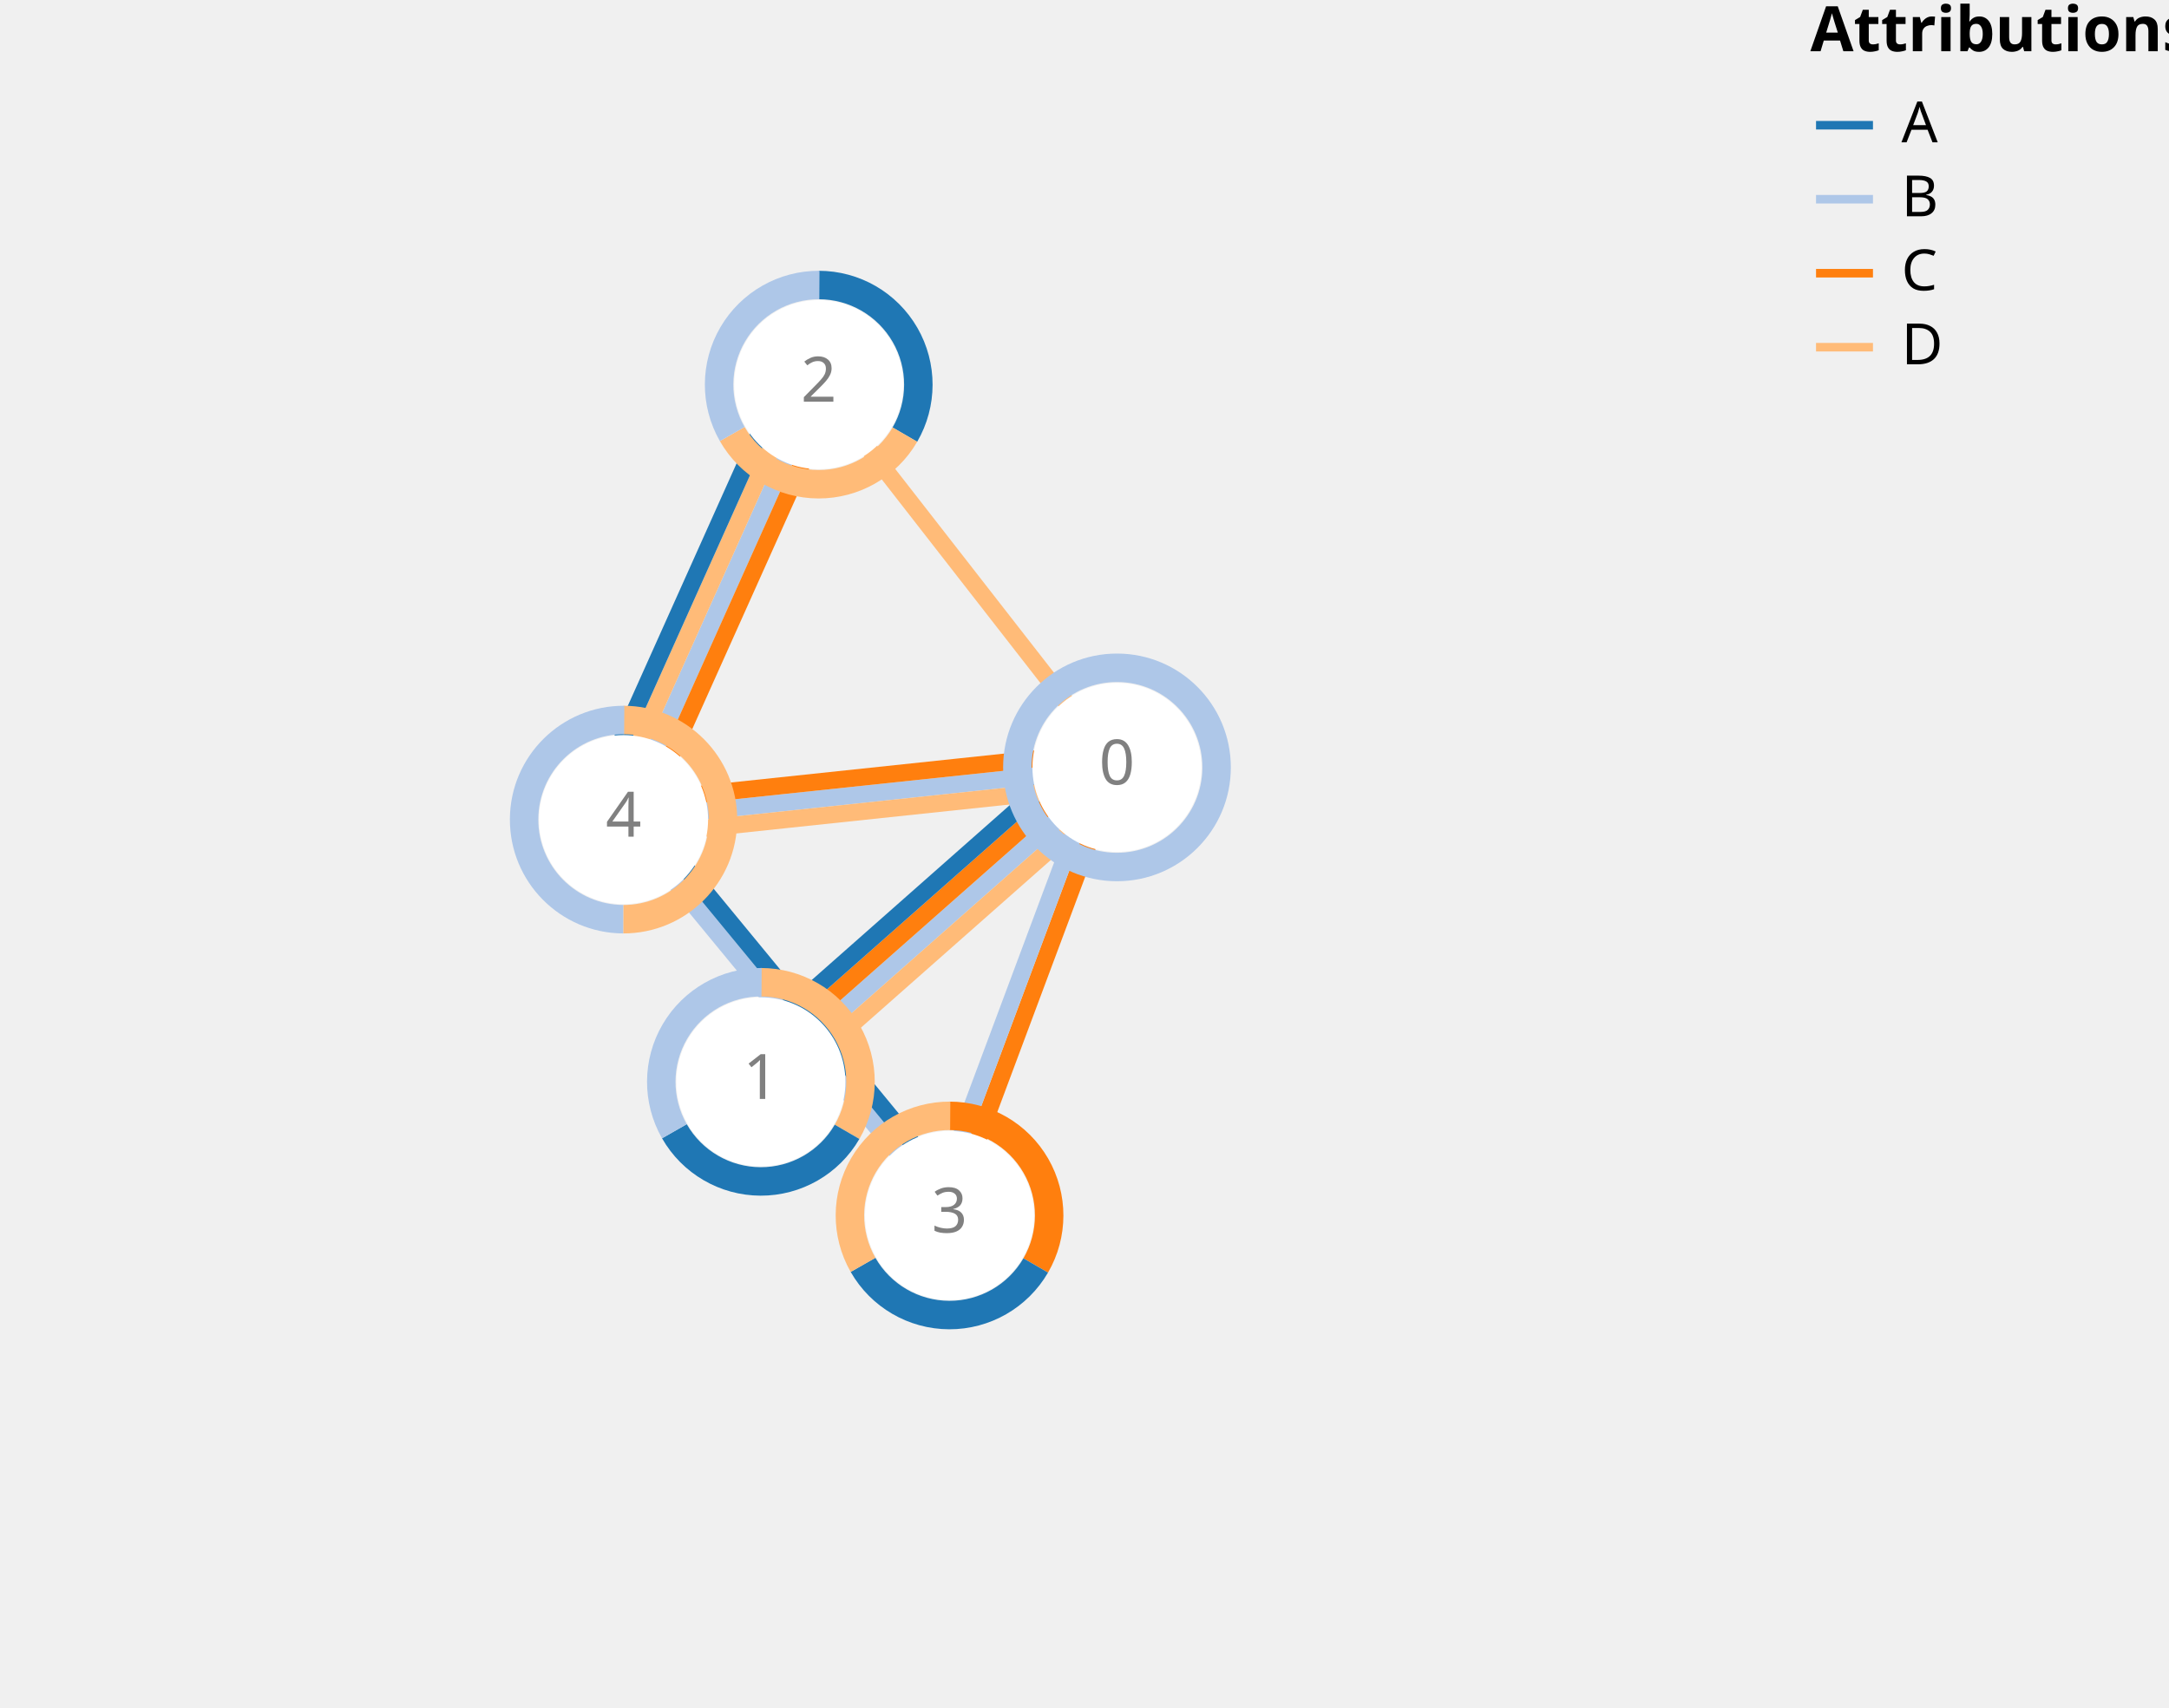
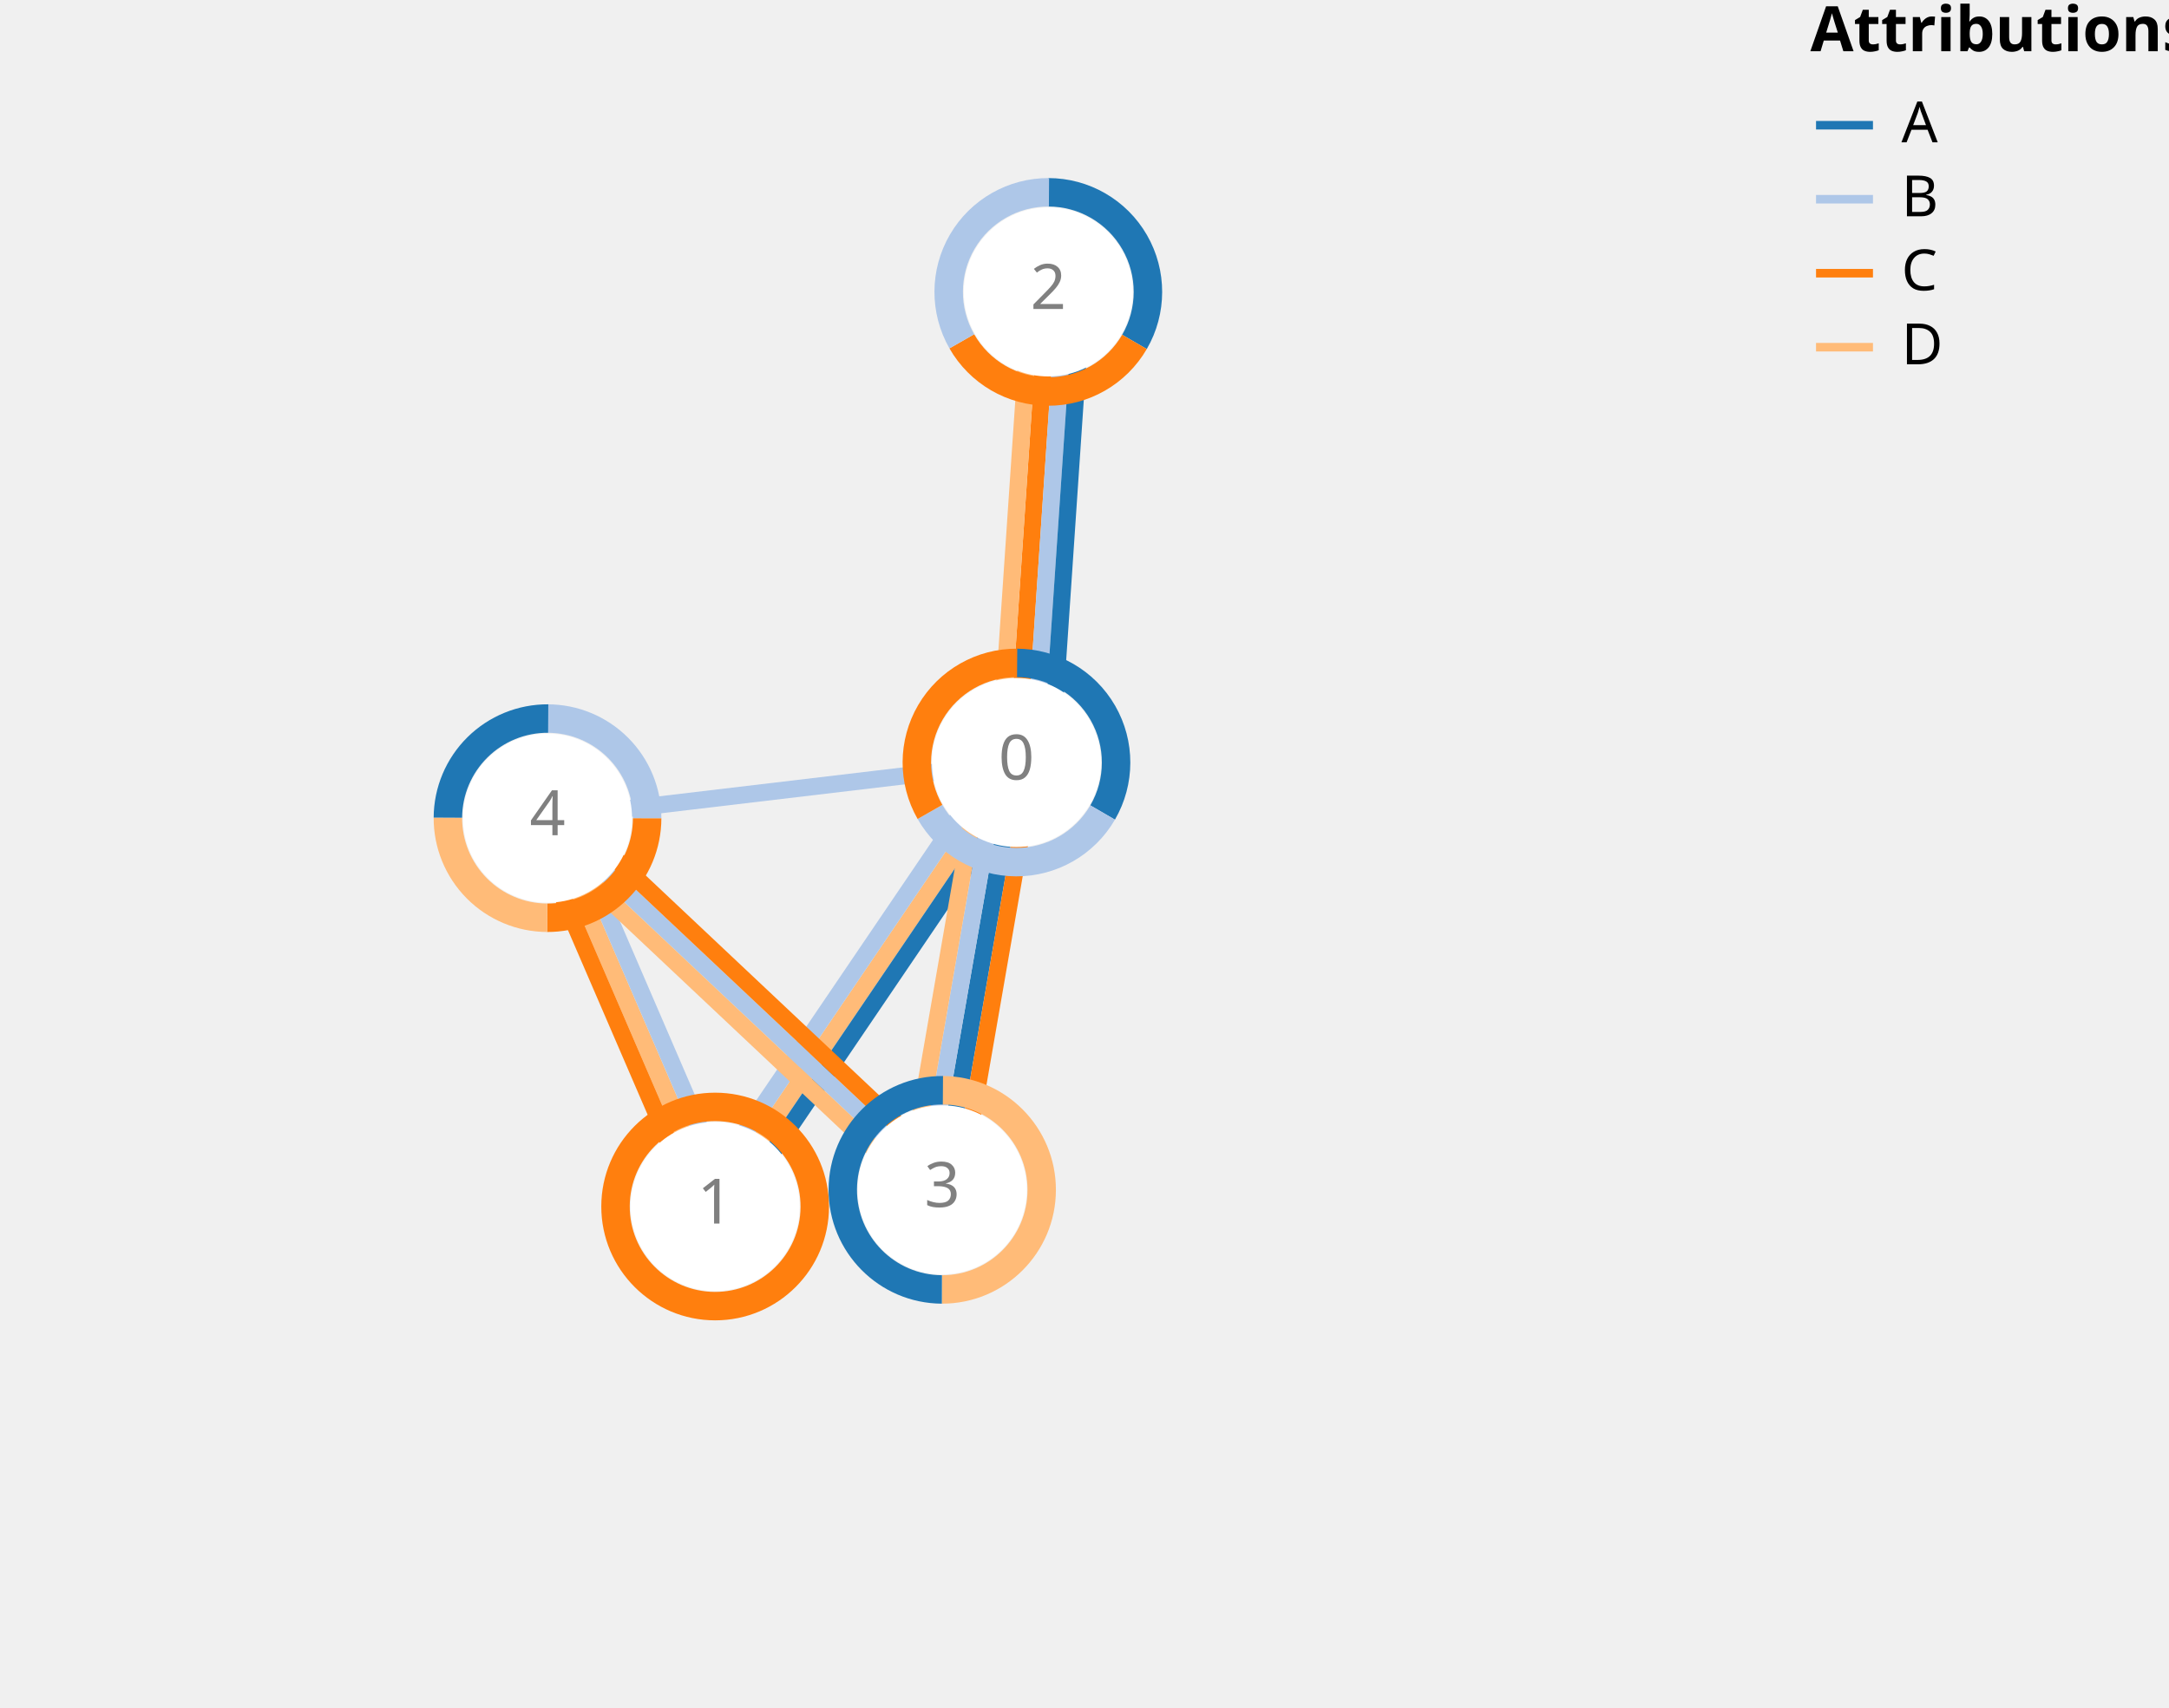
<svg xmlns="http://www.w3.org/2000/svg" version="1.1" class="marks" width="381" height="300" viewBox="0 0 381 300">
  <g fill="none" stroke-miterlimit="10" transform="translate(0,0)">
    <g class="mark-group role-frame root" role="graphics-object" aria-roledescription="group mark container">
      <g transform="translate(0,0)">
        <path class="background" aria-hidden="true" d="M0,0h300v300h-300Z" />
        <g>
          <g class="mark-group role-scope links" role="graphics-object" aria-roledescription="group mark container">
            <g transform="translate(0,0)">
              <path class="background" aria-hidden="true" d="M0,0h0v0h0Z" />
              <g>
                <g class="mark-rule role-mark lines" role="graphics-symbol" aria-roledescription="rule mark container">
-                   <line transform="translate(196.2041,134.8233)" x2="-62.546" y2="55.242" stroke="#aec7e8" stroke-width="3" />
-                   <line transform="translate(194.2181,132.5748)" x2="-62.546" y2="55.242" stroke="#ff7f0e" stroke-width="3" />
-                   <line transform="translate(198.1901,137.0719)" x2="-62.546" y2="55.242" stroke="#ffbb78" stroke-width="3" />
-                   <line transform="translate(192.2322,130.3262)" x2="-62.546" y2="55.242" stroke="#1f77b4" stroke-width="3" />
-                   <line transform="translate(196.2041,134.8233)" x2="-52.389" y2="-67.249" stroke="#ffbb78" stroke-width="3" />
-                   <line transform="translate(196.2041,134.8233)" x2="-29.41" y2="78.717" stroke="#ff7f0e" stroke-width="3" />
-                   <line transform="translate(193.3938,133.7734)" x2="-29.41" y2="78.717" stroke="#aec7e8" stroke-width="3" />
-                   <line transform="translate(196.2041,134.8233)" x2="-86.672" y2="9.17" stroke="#aec7e8" stroke-width="3" />
-                   <line transform="translate(195.8884,131.84)" x2="-86.672" y2="9.17" stroke="#ff7f0e" stroke-width="3" />
-                   <line transform="translate(196.5197,137.8067)" x2="-86.672" y2="9.17" stroke="#ffbb78" stroke-width="3" />
-                   <line transform="translate(143.8151,67.57408)" x2="-34.283" y2="76.42" stroke="#aec7e8" stroke-width="3" />
-                   <line transform="translate(141.0779,66.34614)" x2="-34.283" y2="76.42" stroke="#ffbb78" stroke-width="3" />
-                   <line transform="translate(146.5522,68.80203)" x2="-34.283" y2="76.42" stroke="#ff7f0e" stroke-width="3" />
-                   <line transform="translate(138.3407,65.1182)" x2="-34.283" y2="76.42" stroke="#1f77b4" stroke-width="3" />
-                   <line transform="translate(166.7941,213.5403)" x2="-57.262" y2="-69.547" stroke="#aec7e8" stroke-width="3" />
-                   <line transform="translate(169.1101,211.6334)" x2="-57.262" y2="-69.547" stroke="#1f77b4" stroke-width="3" />
+                   <line transform="translate(178.5499,133.9642)" x2="-52.929" y2="78.006" stroke="#ffbb78" stroke-width="3" />
+                   <line transform="translate(176.0675,132.2798)" x2="-52.929" y2="78.006" stroke="#aec7e8" stroke-width="3" />
+                   <line transform="translate(181.0324,135.6486)" x2="-52.929" y2="78.006" stroke="#1f77b4" stroke-width="3" />
+                   <line transform="translate(178.5499,133.9642)" x2="5.593" y2="-82.68" stroke="#ff7f0e" stroke-width="3" />
+                   <line transform="translate(181.5431,134.1667)" x2="5.593" y2="-82.68" stroke="#aec7e8" stroke-width="3" />
+                   <line transform="translate(175.5568,133.7617)" x2="5.593" y2="-82.68" stroke="#ffbb78" stroke-width="3" />
+                   <line transform="translate(184.5363,134.3691)" x2="5.593" y2="-82.68" stroke="#1f77b4" stroke-width="3" />
+                   <line transform="translate(178.5499,133.9642)" x2="-13.039" y2="75.076" stroke="#1f77b4" stroke-width="3" />
+                   <line transform="translate(175.5942,133.4509)" x2="-13.039" y2="75.076" stroke="#aec7e8" stroke-width="3" />
+                   <line transform="translate(181.5057,134.4775)" x2="-13.039" y2="75.076" stroke="#ff7f0e" stroke-width="3" />
+                   <line transform="translate(172.6384,132.9375)" x2="-13.039" y2="75.076" stroke="#ffbb78" stroke-width="3" />
+                   <line transform="translate(178.5499,133.9642)" x2="-82.375" y2="9.776" stroke="#aec7e8" stroke-width="3" />
+                   <line transform="translate(125.6212,211.9699)" x2="-29.446" y2="-68.229" stroke="#ffbb78" stroke-width="3" />
+                   <line transform="translate(128.3756,210.7812)" x2="-29.446" y2="-68.229" stroke="#aec7e8" stroke-width="3" />
+                   <line transform="translate(122.8668,213.1587)" x2="-29.446" y2="-68.229" stroke="#ff7f0e" stroke-width="3" />
+                   <line transform="translate(165.5114,209.0405)" x2="-69.336" y2="-65.3" stroke="#aec7e8" stroke-width="3" />
+                   <line transform="translate(167.5682,206.8566)" x2="-69.336" y2="-65.3" stroke="#ff7f0e" stroke-width="3" />
+                   <line transform="translate(163.4546,211.2244)" x2="-69.336" y2="-65.3" stroke="#ffbb78" stroke-width="3" />
                </g>
              </g>
              <path class="foreground" aria-hidden="true" d="" display="none" />
            </g>
          </g>
          <g class="mark-group role-scope nodeHalos" role="graphics-object" aria-roledescription="group mark container">
            <g transform="translate(0,0)">
              <path class="background" aria-hidden="true" d="M0,0h0v0h0Z" />
              <g>
                <g class="mark-arc role-mark" role="graphics-symbol" aria-roledescription="arc mark container">
-                   <path transform="translate(196.2041,134.8233)" d="M0,-20A20,20,0,1,1,0,20A20,20,0,1,1,0,-20M0.102,-15A15,15,0,1,0,-0.102,15A15,15,0,1,0,0.102,-15Z" fill="#aec7e8" />
+                   <path transform="translate(178.5499,133.9642)" d="M0,-20A20,20,0,0,1,17.298,10.039L12.973,7.529A15,15,0,0,0,0,-15Z" fill="#1f77b4" />
+                   <path transform="translate(178.5499,133.9642)" d="M17.298,10.039A20,20,0,0,1,-17.366,9.921L-13.024,7.441A15,15,0,0,0,12.973,7.529Z" fill="#aec7e8" />
+                   <path transform="translate(178.5499,133.9642)" d="M-17.366,9.921A20,20,0,0,1,0.136,-20L0.102,-15A15,15,0,0,0,-13.024,7.441Z" fill="#ff7f0e" />
                </g>
              </g>
              <path class="foreground" aria-hidden="true" d="" display="none" />
            </g>
            <g transform="translate(0,0)">
              <path class="background" aria-hidden="true" d="M0,0h0v0h0Z" />
              <g>
                <g class="mark-arc role-mark" role="graphics-symbol" aria-roledescription="arc mark container">
-                   <path transform="translate(133.6578,190.0657)" d="M0,-20A20,20,0,0,1,17.298,10.039L12.973,7.529A15,15,0,0,0,0,-15Z" fill="#ffbb78" />
-                   <path transform="translate(133.6578,190.0657)" d="M17.298,10.039A20,20,0,0,1,-17.366,9.921L-13.024,7.441A15,15,0,0,0,12.973,7.529Z" fill="#1f77b4" />
-                   <path transform="translate(133.6578,190.0657)" d="M-17.366,9.921A20,20,0,0,1,0.136,-20L0.102,-15A15,15,0,0,0,-13.024,7.441Z" fill="#aec7e8" />
+                   <path transform="translate(125.6212,211.9699)" d="M0,-20A20,20,0,1,1,0,20A20,20,0,1,1,0,-20M0.102,-15A15,15,0,1,0,-0.102,15A15,15,0,1,0,0.102,-15Z" fill="#ff7f0e" />
                </g>
              </g>
              <path class="foreground" aria-hidden="true" d="" display="none" />
            </g>
            <g transform="translate(0,0)">
              <path class="background" aria-hidden="true" d="M0,0h0v0h0Z" />
              <g>
                <g class="mark-arc role-mark" role="graphics-symbol" aria-roledescription="arc mark container">
-                   <path transform="translate(143.8151,67.57408)" d="M0,-20A20,20,0,0,1,17.298,10.039L12.973,7.529A15,15,0,0,0,0,-15Z" fill="#1f77b4" />
-                   <path transform="translate(143.8151,67.57408)" d="M17.298,10.039A20,20,0,0,1,-17.366,9.921L-13.024,7.441A15,15,0,0,0,12.973,7.529Z" fill="#ffbb78" />
-                   <path transform="translate(143.8151,67.57408)" d="M-17.366,9.921A20,20,0,0,1,0.136,-20L0.102,-15A15,15,0,0,0,-13.024,7.441Z" fill="#aec7e8" />
+                   <path transform="translate(184.1427,51.28461)" d="M0,-20A20,20,0,0,1,17.298,10.039L12.973,7.529A15,15,0,0,0,0,-15Z" fill="#1f77b4" />
+                   <path transform="translate(184.1427,51.28461)" d="M17.298,10.039A20,20,0,0,1,-17.366,9.921L-13.024,7.441A15,15,0,0,0,12.973,7.529Z" fill="#ff7f0e" />
+                   <path transform="translate(184.1427,51.28461)" d="M-17.366,9.921A20,20,0,0,1,0.136,-20L0.102,-15A15,15,0,0,0,-13.024,7.441Z" fill="#aec7e8" />
                </g>
              </g>
              <path class="foreground" aria-hidden="true" d="" display="none" />
            </g>
            <g transform="translate(0,0)">
              <path class="background" aria-hidden="true" d="M0,0h0v0h0Z" />
              <g>
                <g class="mark-arc role-mark" role="graphics-symbol" aria-roledescription="arc mark container">
-                   <path transform="translate(166.7941,213.5403)" d="M0,-20A20,20,0,0,1,17.298,10.039L12.973,7.529A15,15,0,0,0,0,-15Z" fill="#ff7f0e" />
-                   <path transform="translate(166.7941,213.5403)" d="M17.298,10.039A20,20,0,0,1,-17.366,9.921L-13.024,7.441A15,15,0,0,0,12.973,7.529Z" fill="#1f77b4" />
-                   <path transform="translate(166.7941,213.5403)" d="M-17.366,9.921A20,20,0,0,1,0.136,-20L0.102,-15A15,15,0,0,0,-13.024,7.441Z" fill="#ffbb78" />
+                   <path transform="translate(165.5114,209.0405)" d="M0,-20A20,20,0,1,1,-0.068,20L-0.051,15A15,15,0,1,0,0,-15Z" fill="#ffbb78" />
+                   <path transform="translate(165.5114,209.0405)" d="M-0.068,20A20,20,0,1,1,0.136,-20L0.102,-15A15,15,0,1,0,-0.051,15Z" fill="#1f77b4" />
                </g>
              </g>
              <path class="foreground" aria-hidden="true" d="" display="none" />
            </g>
            <g transform="translate(0,0)">
              <path class="background" aria-hidden="true" d="M0,0h0v0h0Z" />
              <g>
                <g class="mark-arc role-mark" role="graphics-symbol" aria-roledescription="arc mark container">
-                   <path transform="translate(109.532,143.9938)" d="M0,-20A20,20,0,1,1,-0.068,20L-0.051,15A15,15,0,1,0,0,-15Z" fill="#ffbb78" />
-                   <path transform="translate(109.532,143.9938)" d="M-0.068,20A20,20,0,1,1,0.136,-20L0.102,-15A15,15,0,1,0,-0.051,15Z" fill="#aec7e8" />
+                   <path transform="translate(96.17535,143.7405)" d="M0,-20A20,20,0,0,1,20,0.034L15,0.026A15,15,0,0,0,0,-15Z" fill="#aec7e8" />
+                   <path transform="translate(96.17535,143.7405)" d="M20,0.034A20,20,0,0,1,-0.068,20L-0.051,15A15,15,0,0,0,15,0.026Z" fill="#ff7f0e" />
+                   <path transform="translate(96.17535,143.7405)" d="M-0.068,20A20,20,0,0,1,-20,-0.102L-15,-0.077A15,15,0,0,0,-0.051,15Z" fill="#ffbb78" />
+                   <path transform="translate(96.17535,143.7405)" d="M-20,-0.102A20,20,0,0,1,0.136,-20L0.102,-15A15,15,0,0,0,-15,-0.077Z" fill="#1f77b4" />
                </g>
              </g>
              <path class="foreground" aria-hidden="true" d="" display="none" />
            </g>
          </g>
          <g class="mark-group role-legend" role="graphics-symbol" aria-roledescription="legend" aria-label="Symbol legend titled 'Attributions' for stroke color with 4 values: A, B, C, D">
            <g transform="translate(318,0)">
              <path class="background" aria-hidden="true" d="M0,0h63v66h-63Z" pointer-events="none" />
              <g>
                <g class="mark-group role-legend-entry">
                  <g transform="translate(0,16)">
                    <path class="background" aria-hidden="true" d="M0,0h0v0h0Z" pointer-events="none" />
                    <g>
                      <g class="mark-group role-scope" role="graphics-object" aria-roledescription="group mark container">
                        <g transform="translate(0,0)">
                          <path class="background" aria-hidden="true" d="M0,0h23.222v11h-23.222Z" pointer-events="none" opacity="1" />
                          <g>
                            <g class="mark-symbol role-legend-symbol" pointer-events="none">
                              <path transform="translate(6,6)" d="M-5,0L5,0" stroke="#1f77b4" stroke-width="1.5" opacity="1" />
                            </g>
                            <g class="mark-text role-legend-label" pointer-events="none">
                              <text text-anchor="start" transform="translate(16,9)" font-family="sans-serif" font-size="10px" fill="#000" opacity="1">A</text>
                            </g>
                          </g>
                          <path class="foreground" aria-hidden="true" d="" pointer-events="none" display="none" />
                        </g>
                        <g transform="translate(0,13)">
                          <path class="background" aria-hidden="true" d="M0,0h23.222v11h-23.222Z" pointer-events="none" opacity="1" />
                          <g>
                            <g class="mark-symbol role-legend-symbol" pointer-events="none">
                              <path transform="translate(6,6)" d="M-5,0L5,0" stroke="#aec7e8" stroke-width="1.5" opacity="1" />
                            </g>
                            <g class="mark-text role-legend-label" pointer-events="none">
                              <text text-anchor="start" transform="translate(16,9)" font-family="sans-serif" font-size="10px" fill="#000" opacity="1">B</text>
                            </g>
                          </g>
                          <path class="foreground" aria-hidden="true" d="" pointer-events="none" display="none" />
                        </g>
                        <g transform="translate(0,26)">
                          <path class="background" aria-hidden="true" d="M0,0h23.222v11h-23.222Z" pointer-events="none" opacity="1" />
                          <g>
                            <g class="mark-symbol role-legend-symbol" pointer-events="none">
                              <path transform="translate(6,6)" d="M-5,0L5,0" stroke="#ff7f0e" stroke-width="1.5" opacity="1" />
                            </g>
                            <g class="mark-text role-legend-label" pointer-events="none">
                              <text text-anchor="start" transform="translate(16,9)" font-family="sans-serif" font-size="10px" fill="#000" opacity="1">C</text>
                            </g>
                          </g>
                          <path class="foreground" aria-hidden="true" d="" pointer-events="none" display="none" />
                        </g>
                        <g transform="translate(0,39)">
                          <path class="background" aria-hidden="true" d="M0,0h23.222v11h-23.222Z" pointer-events="none" opacity="1" />
                          <g>
                            <g class="mark-symbol role-legend-symbol" pointer-events="none">
                              <path transform="translate(6,6)" d="M-5,0L5,0" stroke="#ffbb78" stroke-width="1.5" opacity="1" />
                            </g>
                            <g class="mark-text role-legend-label" pointer-events="none">
                              <text text-anchor="start" transform="translate(16,9)" font-family="sans-serif" font-size="10px" fill="#000" opacity="1">D</text>
                            </g>
                          </g>
                          <path class="foreground" aria-hidden="true" d="" pointer-events="none" display="none" />
                        </g>
                      </g>
                    </g>
                    <path class="foreground" aria-hidden="true" d="" pointer-events="none" display="none" />
                  </g>
                </g>
                <g class="mark-text role-legend-title" pointer-events="none">
                  <text text-anchor="start" transform="translate(0,9)" font-family="sans-serif" font-size="11px" font-weight="bold" fill="#000" opacity="1">Attributions</text>
                </g>
              </g>
              <path class="foreground" aria-hidden="true" d="" pointer-events="none" display="none" />
            </g>
          </g>
          <g class="mark-symbol role-mark nodes" role="graphics-symbol" aria-roledescription="symbol mark container">
-             <path transform="translate(196.2041,134.8233)" d="M14.849,0A14.849,14.849,0,1,1,-14.849,0A14.849,14.849,0,1,1,14.849,0" fill="white" />
-             <path transform="translate(133.6578,190.0657)" d="M14.849,0A14.849,14.849,0,1,1,-14.849,0A14.849,14.849,0,1,1,14.849,0" fill="white" />
-             <path transform="translate(143.8151,67.57408)" d="M14.849,0A14.849,14.849,0,1,1,-14.849,0A14.849,14.849,0,1,1,14.849,0" fill="white" />
-             <path transform="translate(166.7941,213.5403)" d="M14.849,0A14.849,14.849,0,1,1,-14.849,0A14.849,14.849,0,1,1,14.849,0" fill="white" />
-             <path transform="translate(109.532,143.9938)" d="M14.849,0A14.849,14.849,0,1,1,-14.849,0A14.849,14.849,0,1,1,14.849,0" fill="white" />
+             <path transform="translate(178.5499,133.9642)" d="M14.849,0A14.849,14.849,0,1,1,-14.849,0A14.849,14.849,0,1,1,14.849,0" fill="white" />
+             <path transform="translate(125.6212,211.9699)" d="M14.849,0A14.849,14.849,0,1,1,-14.849,0A14.849,14.849,0,1,1,14.849,0" fill="white" />
+             <path transform="translate(184.1427,51.28461)" d="M14.849,0A14.849,14.849,0,1,1,-14.849,0A14.849,14.849,0,1,1,14.849,0" fill="white" />
+             <path transform="translate(165.5114,209.0405)" d="M14.849,0A14.849,14.849,0,1,1,-14.849,0A14.849,14.849,0,1,1,14.849,0" fill="white" />
+             <path transform="translate(96.17535,143.7405)" d="M14.849,0A14.849,14.849,0,1,1,-14.849,0A14.849,14.849,0,1,1,14.849,0" fill="white" />
          </g>
          <g class="mark-text role-mark labels" role="graphics-object" aria-roledescription="text mark container" pointer-events="none">
-             <text text-anchor="middle" transform="translate(196.2041,137.8233)" font-family="sans-serif" font-size="11px" fill="gray">0</text>
-             <text text-anchor="middle" transform="translate(133.6578,193.0657)" font-family="sans-serif" font-size="11px" fill="gray">1</text>
-             <text text-anchor="middle" transform="translate(143.8151,70.57408)" font-family="sans-serif" font-size="11px" fill="gray">2</text>
-             <text text-anchor="middle" transform="translate(166.7941,216.5403)" font-family="sans-serif" font-size="11px" fill="gray">3</text>
-             <text text-anchor="middle" transform="translate(109.532,146.9938)" font-family="sans-serif" font-size="11px" fill="gray">4</text>
+             <text text-anchor="middle" transform="translate(178.5499,136.9642)" font-family="sans-serif" font-size="11px" fill="gray">0</text>
+             <text text-anchor="middle" transform="translate(125.6212,214.9699)" font-family="sans-serif" font-size="11px" fill="gray">1</text>
+             <text text-anchor="middle" transform="translate(184.1427,54.28461)" font-family="sans-serif" font-size="11px" fill="gray">2</text>
+             <text text-anchor="middle" transform="translate(165.5114,212.0405)" font-family="sans-serif" font-size="11px" fill="gray">3</text>
+             <text text-anchor="middle" transform="translate(96.17535,146.7405)" font-family="sans-serif" font-size="11px" fill="gray">4</text>
          </g>
        </g>
        <path class="foreground" aria-hidden="true" d="" display="none" />
      </g>
    </g>
  </g>
</svg>
